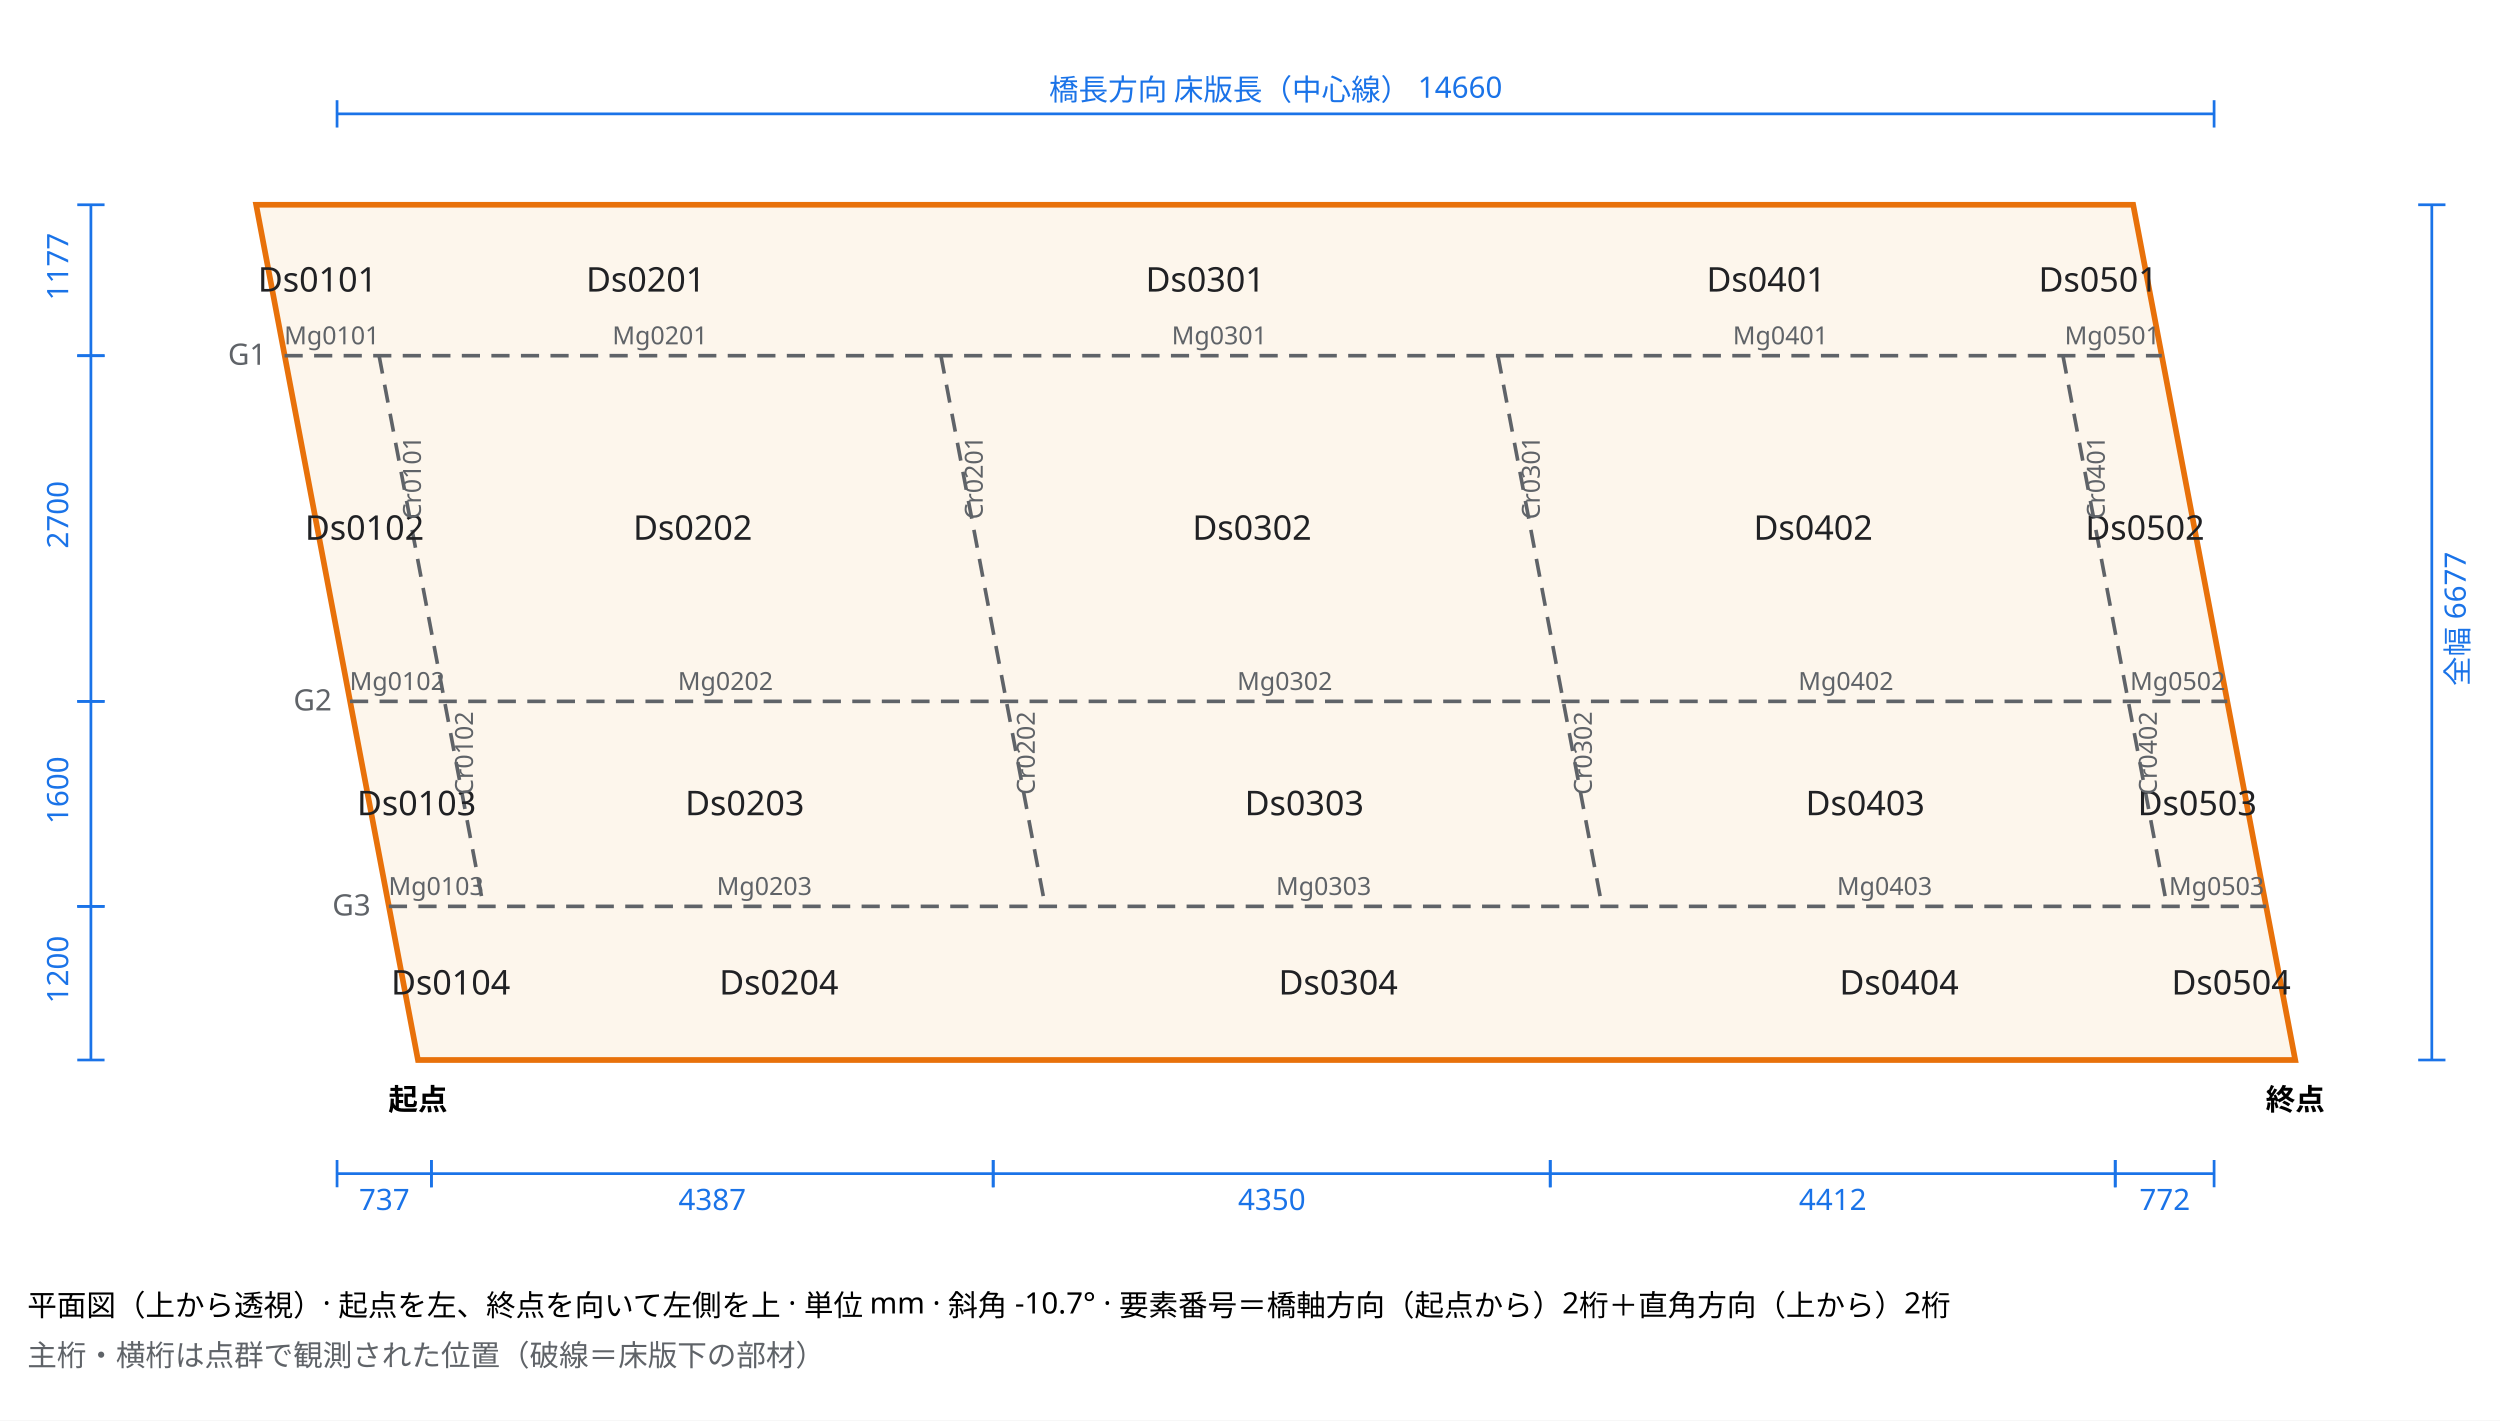
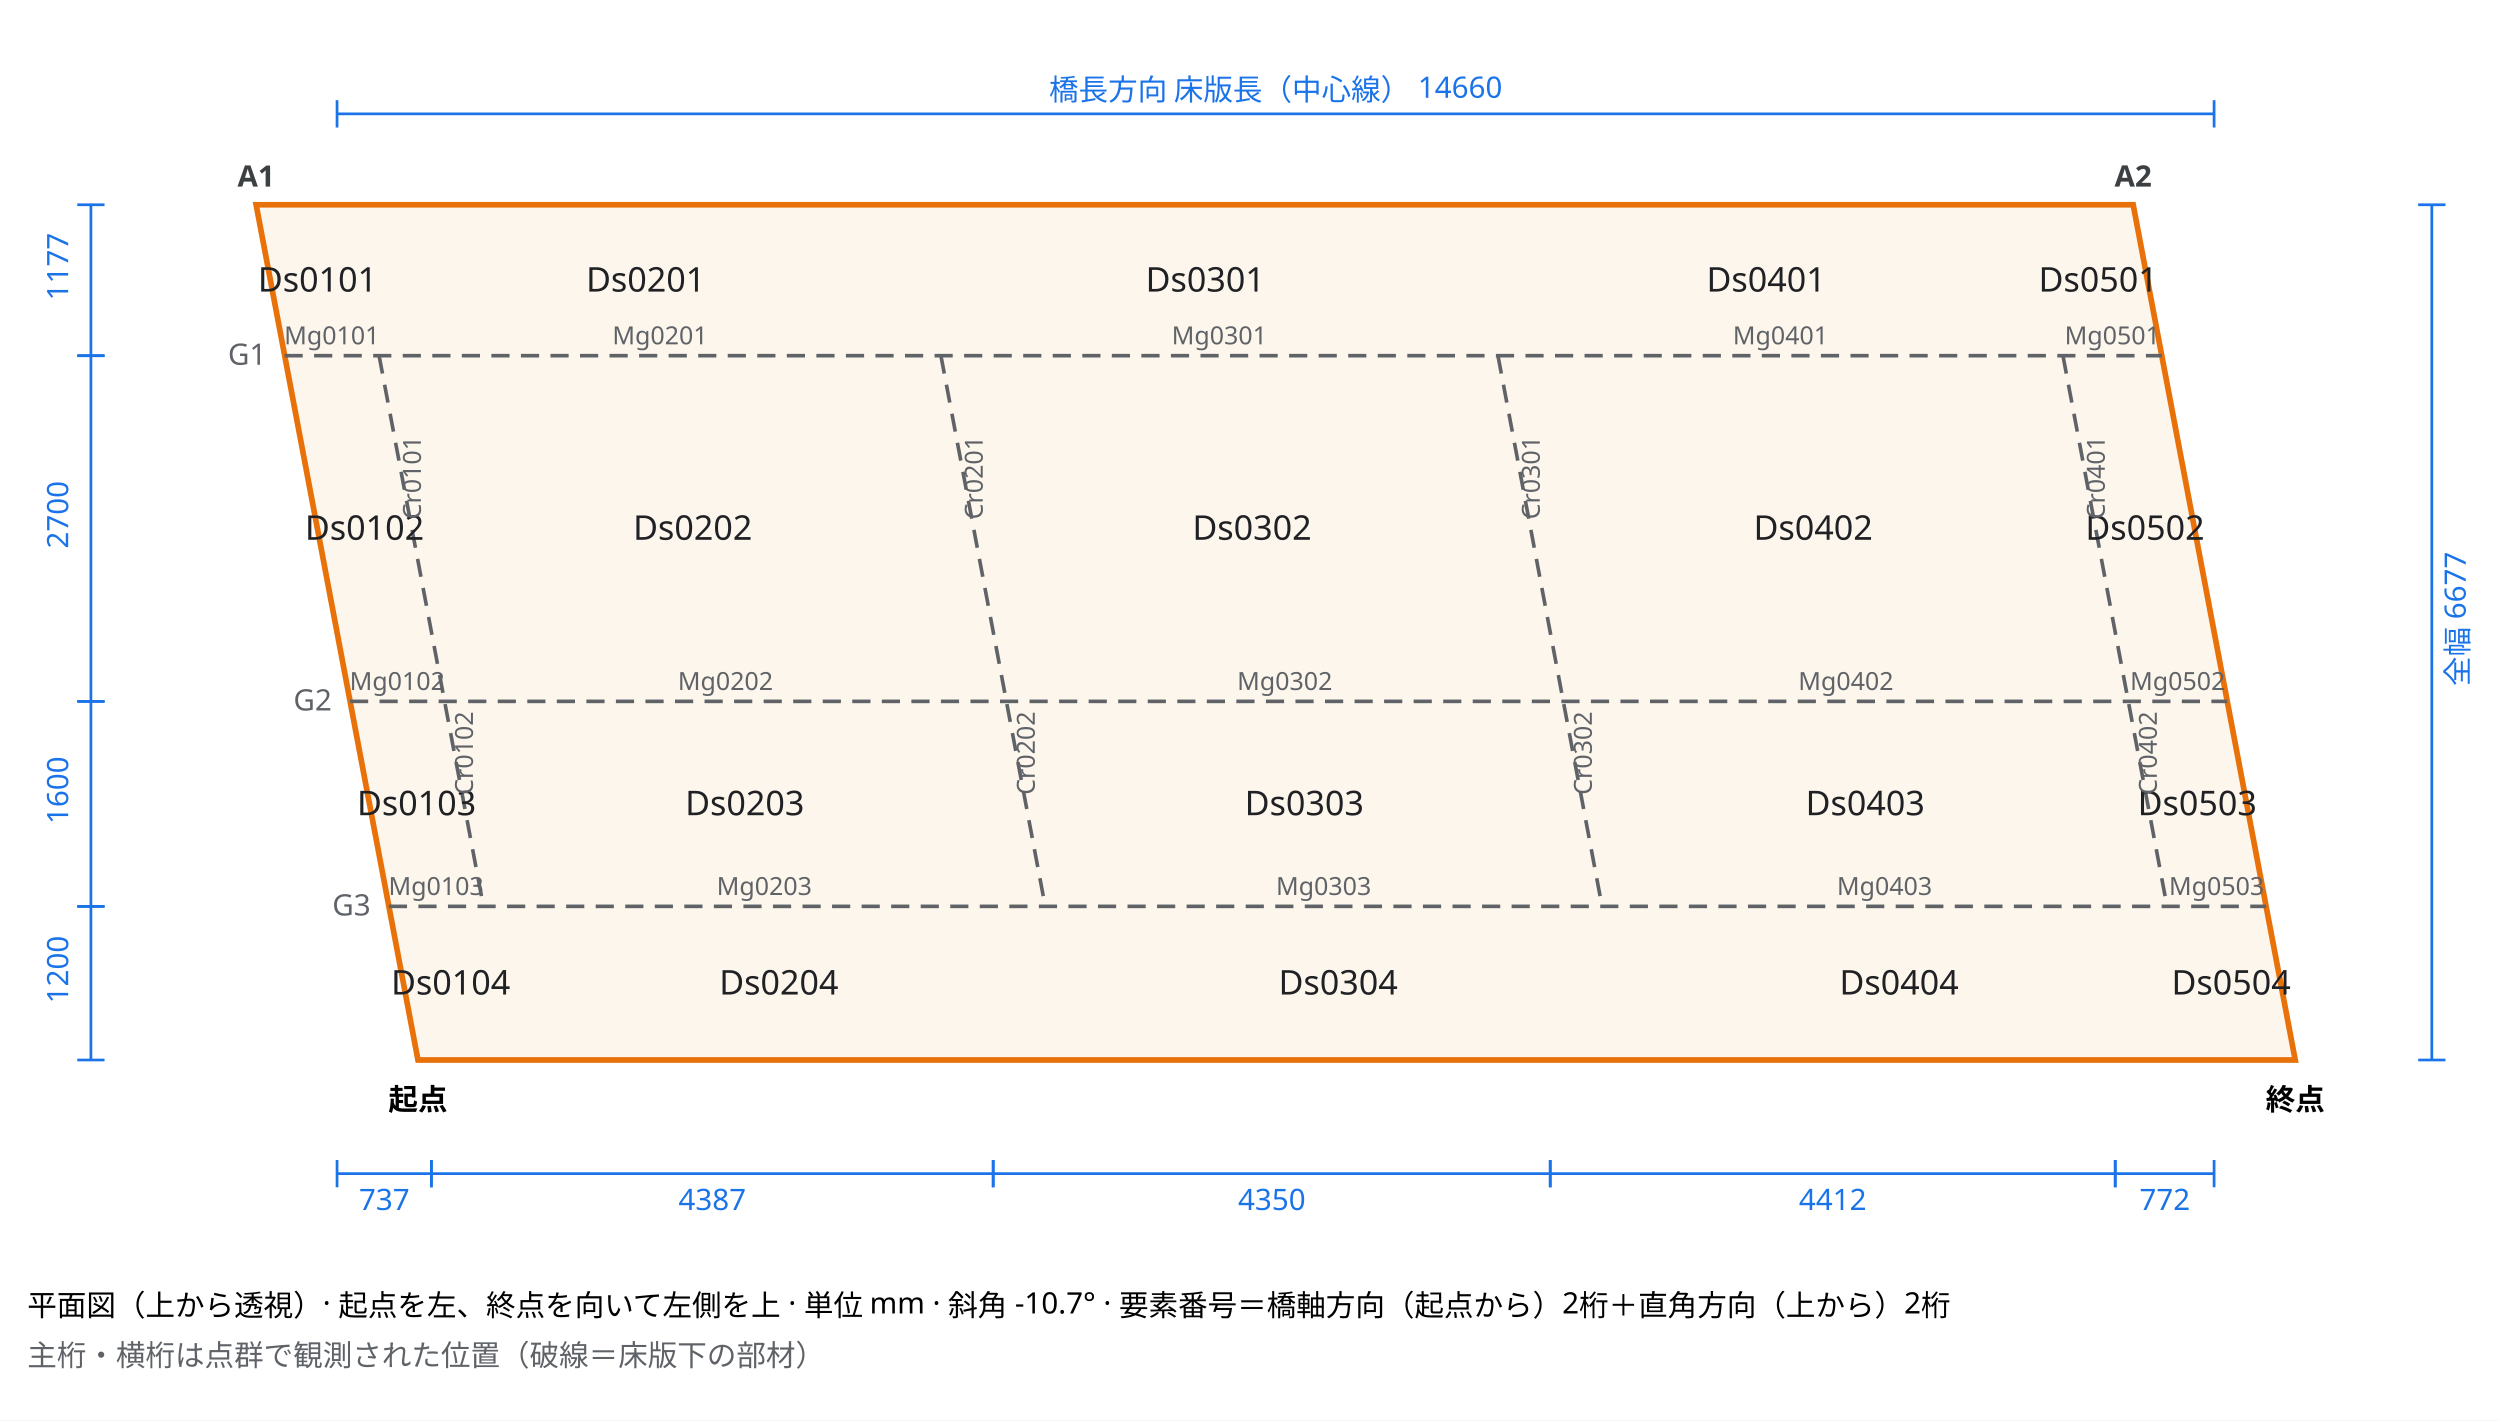
<svg xmlns="http://www.w3.org/2000/svg" viewBox="0 0 1100 625" font-family="sans-serif" font-size="13">
  <defs>
    <marker id="t" viewBox="0 0 2 10" refX="1" refY="5" markerWidth="2" markerHeight="10" orient="auto">
      <path d="M1 0V10" stroke="#1a73e8" />
    </marker>
  </defs>
  <rect width="100%" height="100%" fill="white" />
  <polygon points="112.7,90.1 938.6,90.1 1009.9,466.4 183.9,466.4" fill="#fdf6ec" stroke="#e8710a" stroke-width="2.5" />
  <line x1="125.2" y1="156.5" x2="951.2" y2="156.5" stroke="#5f6368" stroke-width="1.6" stroke-dasharray="8 5" />
  <text x="117.2" y="160.5" text-anchor="end" fill="#5f6368">G1</text>
  <line x1="154.0" y1="308.6" x2="980.0" y2="308.6" stroke="#5f6368" stroke-width="1.6" stroke-dasharray="8 5" />
  <text x="146.0" y="312.6" text-anchor="end" fill="#5f6368">G2</text>
  <line x1="171.1" y1="398.8" x2="997.1" y2="398.8" stroke="#5f6368" stroke-width="1.6" stroke-dasharray="8 5" />
  <text x="163.1" y="402.8" text-anchor="end" fill="#5f6368">G3</text>
  <line x1="166.8" y1="156.5" x2="212.7" y2="398.8" stroke="#5f6368" stroke-width="1.6" stroke-dasharray="8 5" />
  <line x1="414.0" y1="156.5" x2="459.9" y2="398.8" stroke="#5f6368" stroke-width="1.6" stroke-dasharray="8 5" />
  <line x1="659.1" y1="156.5" x2="704.9" y2="398.8" stroke="#5f6368" stroke-width="1.6" stroke-dasharray="8 5" />
  <line x1="907.7" y1="156.5" x2="953.5" y2="398.8" stroke="#5f6368" stroke-width="1.6" stroke-dasharray="8 5" />
+   <text x="112.7" y="82.1" text-anchor="middle" font-weight="bold" fill="#3c4043">A1</text>
+   <text x="938.6" y="82.1" text-anchor="middle" font-weight="bold" fill="#3c4043">A2</text>
  <text x="139.7" y="128.3" text-anchor="middle" font-size="15" fill="#202124">Ds0101</text>
  <text x="160.4" y="237.5" text-anchor="middle" font-size="15" fill="#202124">Ds0102</text>
  <text x="183.3" y="358.7" text-anchor="middle" font-size="15" fill="#202124">Ds0103</text>
  <text x="198.3" y="437.6" text-anchor="middle" font-size="15" fill="#202124">Ds0104</text>
  <text x="146.0" y="151.5" text-anchor="middle" font-size="11" fill="#5f6368">Mg0101</text>
  <text x="174.8" y="303.6" text-anchor="middle" font-size="11" fill="#5f6368">Mg0102</text>
  <text x="191.9" y="393.8" text-anchor="middle" font-size="11" fill="#5f6368">Mg0103</text>
  <text x="284.1" y="128.3" text-anchor="middle" font-size="15" fill="#202124">Ds0201</text>
  <text x="304.8" y="237.5" text-anchor="middle" font-size="15" fill="#202124">Ds0202</text>
  <text x="327.7" y="358.7" text-anchor="middle" font-size="15" fill="#202124">Ds0203</text>
  <text x="342.7" y="437.6" text-anchor="middle" font-size="15" fill="#202124">Ds0204</text>
  <text x="290.4" y="151.5" text-anchor="middle" font-size="11" fill="#5f6368">Mg0201</text>
  <text x="319.2" y="303.6" text-anchor="middle" font-size="11" fill="#5f6368">Mg0202</text>
  <text x="336.3" y="393.8" text-anchor="middle" font-size="11" fill="#5f6368">Mg0203</text>
  <text x="530.3" y="128.3" text-anchor="middle" font-size="15" fill="#202124">Ds0301</text>
  <text x="550.9" y="237.5" text-anchor="middle" font-size="15" fill="#202124">Ds0302</text>
  <text x="573.9" y="358.7" text-anchor="middle" font-size="15" fill="#202124">Ds0303</text>
  <text x="588.8" y="437.6" text-anchor="middle" font-size="15" fill="#202124">Ds0304</text>
  <text x="536.5" y="151.5" text-anchor="middle" font-size="11" fill="#5f6368">Mg0301</text>
  <text x="565.3" y="303.6" text-anchor="middle" font-size="11" fill="#5f6368">Mg0302</text>
  <text x="582.4" y="393.8" text-anchor="middle" font-size="11" fill="#5f6368">Mg0303</text>
  <text x="777.1" y="128.3" text-anchor="middle" font-size="15" fill="#202124">Ds0401</text>
  <text x="797.8" y="237.5" text-anchor="middle" font-size="15" fill="#202124">Ds0402</text>
  <text x="820.7" y="358.7" text-anchor="middle" font-size="15" fill="#202124">Ds0403</text>
  <text x="835.6" y="437.6" text-anchor="middle" font-size="15" fill="#202124">Ds0404</text>
  <text x="783.4" y="151.5" text-anchor="middle" font-size="11" fill="#5f6368">Mg0401</text>
  <text x="812.2" y="303.6" text-anchor="middle" font-size="11" fill="#5f6368">Mg0402</text>
  <text x="829.2" y="393.8" text-anchor="middle" font-size="11" fill="#5f6368">Mg0403</text>
  <text x="923.2" y="128.3" text-anchor="middle" font-size="15" fill="#202124">Ds0501</text>
  <text x="943.8" y="237.5" text-anchor="middle" font-size="15" fill="#202124">Ds0502</text>
  <text x="966.8" y="358.7" text-anchor="middle" font-size="15" fill="#202124">Ds0503</text>
  <text x="981.7" y="437.6" text-anchor="middle" font-size="15" fill="#202124">Ds0504</text>
  <text x="929.4" y="151.5" text-anchor="middle" font-size="11" fill="#5f6368">Mg0501</text>
  <text x="958.2" y="303.6" text-anchor="middle" font-size="11" fill="#5f6368">Mg0502</text>
  <text x="975.3" y="393.8" text-anchor="middle" font-size="11" fill="#5f6368">Mg0503</text>
  <text x="185.2" y="228.5" font-size="11" fill="#5f6368" transform="rotate(-90 185.2 228.5)">Cr0101</text>
  <text x="208.1" y="349.7" font-size="11" fill="#5f6368" transform="rotate(-90 208.1 349.7)">Cr0102</text>
  <text x="432.4" y="228.5" font-size="11" fill="#5f6368" transform="rotate(-90 432.4 228.5)">Cr0201</text>
  <text x="455.3" y="349.7" font-size="11" fill="#5f6368" transform="rotate(-90 455.3 349.7)">Cr0202</text>
  <text x="677.5" y="228.5" font-size="11" fill="#5f6368" transform="rotate(-90 677.5 228.5)">Cr0301</text>
  <text x="700.4" y="349.7" font-size="11" fill="#5f6368" transform="rotate(-90 700.4 349.7)">Cr0302</text>
  <text x="926.1" y="228.5" font-size="11" fill="#5f6368" transform="rotate(-90 926.1 228.5)">Cr0401</text>
  <text x="949.0" y="349.7" font-size="11" fill="#5f6368" transform="rotate(-90 949.0 349.7)">Cr0402</text>
  <line x1="148.3" y1="50.1" x2="974.2" y2="50.1" stroke="#1a73e8" stroke-width="1.2" marker-start="url(#t)" marker-end="url(#t)" />
  <text x="561.3" y="44.1" text-anchor="middle" fill="#1a73e8">橋長方向 床版長（中心線） 14660</text>
  <line x1="1070.0" y1="90.1" x2="1070.0" y2="466.4" stroke="#1a73e8" stroke-width="1.2" marker-start="url(#t)" marker-end="url(#t)" />
  <text x="1086.0" y="272.3" text-anchor="middle" fill="#1a73e8" transform="rotate(-90 1086.0 272.3)">全幅 6677</text>
  <line x1="40.0" y1="90.1" x2="40.0" y2="156.5" stroke="#1a73e8" stroke-width="1.2" marker-start="url(#t)" marker-end="url(#t)" />
  <text x="30.0" y="117.3" text-anchor="middle" fill="#1a73e8" transform="rotate(-90 30.0 117.3)">1177</text>
  <line x1="40.0" y1="156.5" x2="40.0" y2="308.6" stroke="#1a73e8" stroke-width="1.2" marker-start="url(#t)" marker-end="url(#t)" />
  <text x="30.0" y="226.5" text-anchor="middle" fill="#1a73e8" transform="rotate(-90 30.0 226.5)">2700</text>
  <line x1="40.0" y1="308.6" x2="40.0" y2="398.8" stroke="#1a73e8" stroke-width="1.2" marker-start="url(#t)" marker-end="url(#t)" />
  <text x="30.0" y="347.7" text-anchor="middle" fill="#1a73e8" transform="rotate(-90 30.0 347.7)">1600</text>
  <line x1="40.0" y1="398.8" x2="40.0" y2="466.4" stroke="#1a73e8" stroke-width="1.2" marker-start="url(#t)" marker-end="url(#t)" />
  <text x="30.0" y="426.6" text-anchor="middle" fill="#1a73e8" transform="rotate(-90 30.0 426.6)">1200</text>
  <line x1="148.3" y1="516.4" x2="189.8" y2="516.4" stroke="#1a73e8" stroke-width="1.2" marker-start="url(#t)" marker-end="url(#t)" />
  <text x="169.1" y="532.4" text-anchor="middle" fill="#1a73e8">737</text>
  <line x1="189.8" y1="516.4" x2="437.0" y2="516.4" stroke="#1a73e8" stroke-width="1.2" marker-start="url(#t)" marker-end="url(#t)" />
  <text x="313.4" y="532.4" text-anchor="middle" fill="#1a73e8">4387</text>
  <line x1="437.0" y1="516.4" x2="682.1" y2="516.4" stroke="#1a73e8" stroke-width="1.2" marker-start="url(#t)" marker-end="url(#t)" />
  <text x="559.6" y="532.4" text-anchor="middle" fill="#1a73e8">4350</text>
  <line x1="682.1" y1="516.4" x2="930.7" y2="516.4" stroke="#1a73e8" stroke-width="1.2" marker-start="url(#t)" marker-end="url(#t)" />
  <text x="806.4" y="532.4" text-anchor="middle" fill="#1a73e8">4412</text>
  <line x1="930.7" y1="516.4" x2="974.2" y2="516.4" stroke="#1a73e8" stroke-width="1.2" marker-start="url(#t)" marker-end="url(#t)" />
  <text x="952.5" y="532.4" text-anchor="middle" fill="#1a73e8">772</text>
  <text x="183.9" y="488.4" text-anchor="middle" font-weight="bold">起点</text>
  <text x="1009.9" y="488.4" text-anchor="middle" font-weight="bold">終点</text>
  <text x="12" y="579">平面図（上から透視）· 起点を左、終点を向いて左側を上 · 単位 mm · 斜角 -10.7° · 要素番号＝橋軸方向（起点から）2桁＋直角方向（上から）2桁</text>
  <text x="12" y="601" fill="#5f6368">主桁・横桁は点群で観測された位置（破線＝床版下の部材）</text>
</svg>
